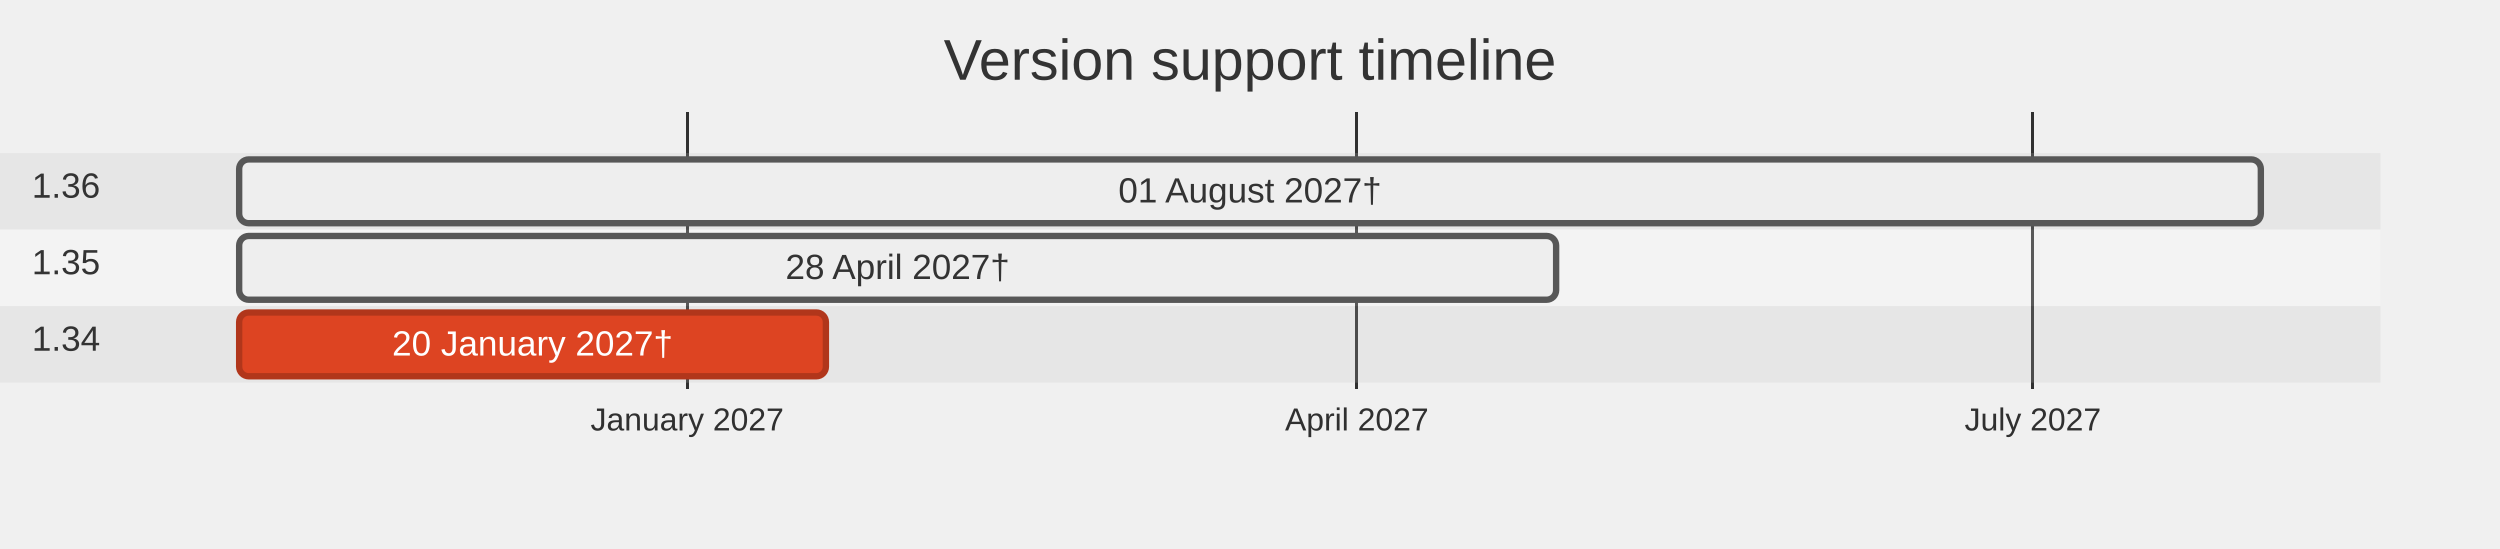
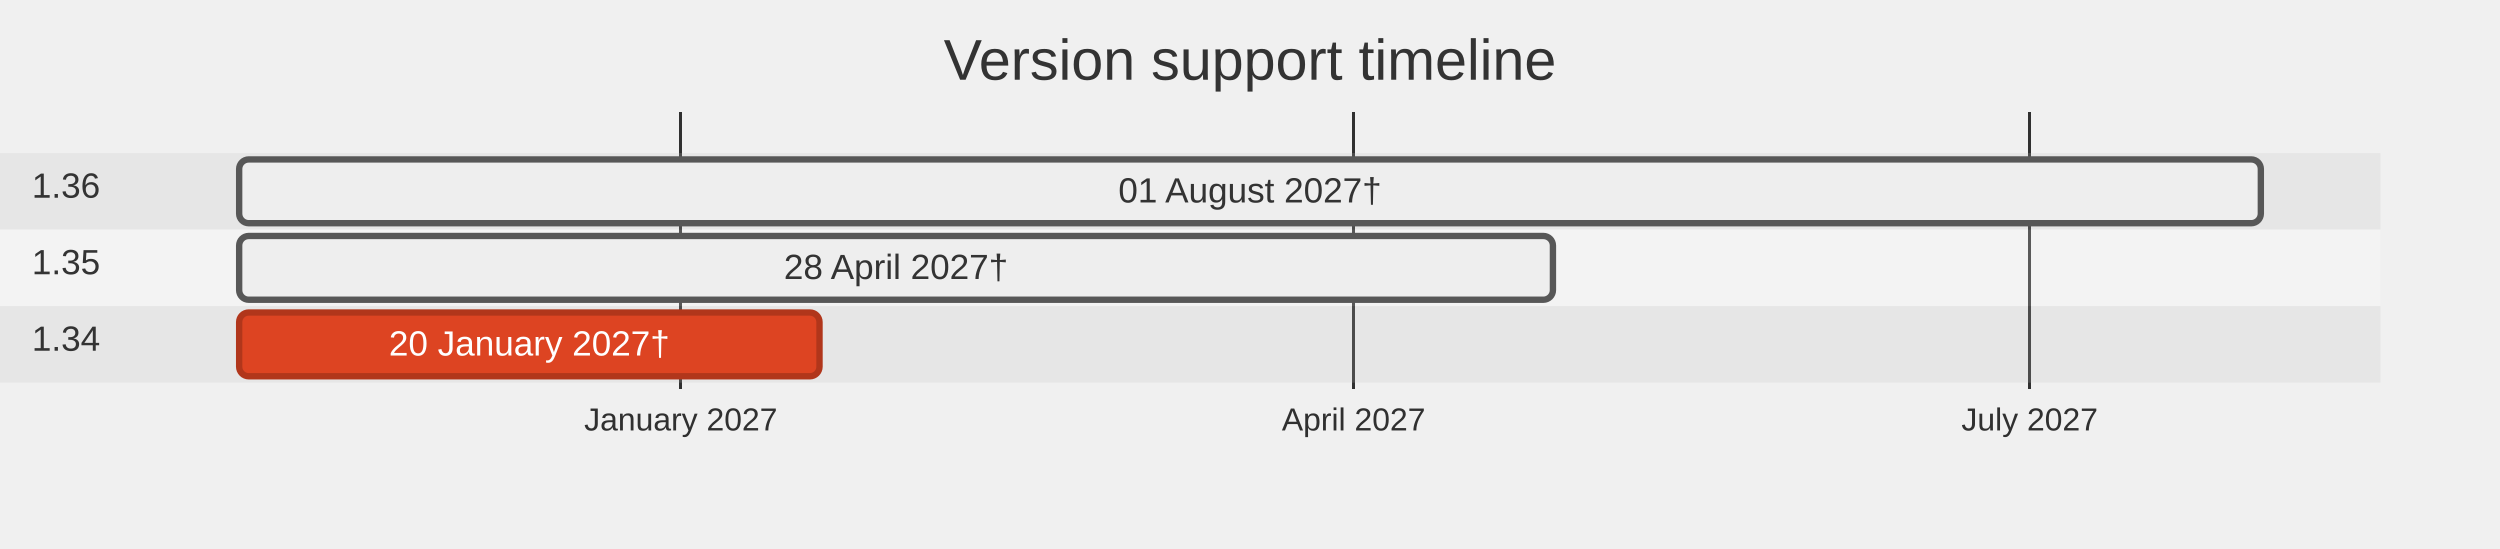
<svg xmlns="http://www.w3.org/2000/svg" id="my-svg" width="100%" viewBox="0 0 784 172" style="max-width: 784px; background-color: white;" role="graphics-document document" aria-roledescription="gantt">
  <style>#my-svg{font-family:"trebuchet ms",verdana,arial,sans-serif;font-size:16px;fill:#000000;}@keyframes edge-animation-frame{from{stroke-dashoffset:0;}}@keyframes dash{to{stroke-dashoffset:0;}}#my-svg .edge-animation-slow{stroke-dasharray:9,5!important;stroke-dashoffset:900;animation:dash 50s linear infinite;stroke-linecap:round;}#my-svg .edge-animation-fast{stroke-dasharray:9,5!important;stroke-dashoffset:900;animation:dash 20s linear infinite;stroke-linecap:round;}#my-svg .error-icon{fill:#552222;}#my-svg .error-text{fill:#552222;stroke:#552222;}#my-svg .edge-thickness-normal{stroke-width:1px;}#my-svg .edge-thickness-thick{stroke-width:3.5px;}#my-svg .edge-pattern-solid{stroke-dasharray:0;}#my-svg .edge-thickness-invisible{stroke-width:0;fill:none;}#my-svg .edge-pattern-dashed{stroke-dasharray:3;}#my-svg .edge-pattern-dotted{stroke-dasharray:2;}#my-svg .marker{fill:#666;stroke:#666;}#my-svg .marker.cross{stroke:#666;}#my-svg svg{font-family:"trebuchet ms",verdana,arial,sans-serif;font-size:16px;}#my-svg p{margin:0;}#my-svg .mermaid-main-font{font-family:"trebuchet ms",verdana,arial,sans-serif;}#my-svg .exclude-range{fill:#eeeeee;}#my-svg .section{stroke:none;opacity:0.2;}#my-svg .section0{fill:hsl(0, 0%, 73.922%);}#my-svg .section2{fill:hsl(0, 0%, 73.922%);}#my-svg .section1,#my-svg .section3{fill:white;opacity:0.2;}#my-svg .sectionTitle0{fill:#333;}#my-svg .sectionTitle1{fill:#333;}#my-svg .sectionTitle2{fill:#333;}#my-svg .sectionTitle3{fill:#333;}#my-svg .sectionTitle{text-anchor:start;font-family:"trebuchet ms",verdana,arial,sans-serif;}#my-svg .grid .tick{stroke:hsl(0, 0%, 90%);opacity:0.8;shape-rendering:crispEdges;}#my-svg .grid .tick text{font-family:"trebuchet ms",verdana,arial,sans-serif;fill:#000000;}#my-svg .grid path{stroke-width:0;}#my-svg .today{fill:none;stroke:#d42;stroke-width:2px;}#my-svg .task{stroke-width:2;}#my-svg .taskText{text-anchor:middle;font-family:"trebuchet ms",verdana,arial,sans-serif;}#my-svg .taskTextOutsideRight{fill:#333;text-anchor:start;font-family:"trebuchet ms",verdana,arial,sans-serif;}#my-svg .taskTextOutsideLeft{fill:#333;text-anchor:end;}#my-svg .task.clickable{cursor:pointer;}#my-svg .taskText.clickable{cursor:pointer;fill:#003163!important;font-weight:bold;}#my-svg .taskTextOutsideLeft.clickable{cursor:pointer;fill:#003163!important;font-weight:bold;}#my-svg .taskTextOutsideRight.clickable{cursor:pointer;fill:#003163!important;font-weight:bold;}#my-svg .taskText0,#my-svg .taskText1,#my-svg .taskText2,#my-svg .taskText3{fill:white;}#my-svg .task0,#my-svg .task1,#my-svg .task2,#my-svg .task3{fill:#707070;stroke:hsl(0, 0%, 33.922%);}#my-svg .taskTextOutside0,#my-svg .taskTextOutside2{fill:#333;}#my-svg .taskTextOutside1,#my-svg .taskTextOutside3{fill:#333;}#my-svg .active0,#my-svg .active1,#my-svg .active2,#my-svg .active3{fill:#eee;stroke:hsl(0, 0%, 33.922%);}#my-svg .activeText0,#my-svg .activeText1,#my-svg .activeText2,#my-svg .activeText3{fill:#333!important;}#my-svg .done0,#my-svg .done1,#my-svg .done2,#my-svg .done3{stroke:#666;fill:#bbb;stroke-width:2;}#my-svg .doneText0,#my-svg .doneText1,#my-svg .doneText2,#my-svg .doneText3{fill:#333!important;}#my-svg .doneText0.taskTextOutsideLeft,#my-svg .doneText0.taskTextOutsideRight,#my-svg .doneText1.taskTextOutsideLeft,#my-svg .doneText1.taskTextOutsideRight,#my-svg .doneText2.taskTextOutsideLeft,#my-svg .doneText2.taskTextOutsideRight,#my-svg .doneText3.taskTextOutsideLeft,#my-svg .doneText3.taskTextOutsideRight{fill:#333!important;}#my-svg .crit0,#my-svg .crit1,#my-svg .crit2,#my-svg .crit3{stroke:hsl(10.909, 73.333%, 40%);fill:#d42;stroke-width:2;}#my-svg .activeCrit0,#my-svg .activeCrit1,#my-svg .activeCrit2,#my-svg .activeCrit3{stroke:hsl(10.909, 73.333%, 40%);fill:#eee;stroke-width:2;}#my-svg .doneCrit0,#my-svg .doneCrit1,#my-svg .doneCrit2,#my-svg .doneCrit3{stroke:hsl(10.909, 73.333%, 40%);fill:#bbb;stroke-width:2;cursor:pointer;shape-rendering:crispEdges;}#my-svg .milestone{transform:rotate(45deg) scale(0.8,0.8);}#my-svg .milestoneText{font-style:italic;}#my-svg .doneCritText0,#my-svg .doneCritText1,#my-svg .doneCritText2,#my-svg .doneCritText3{fill:#333!important;}#my-svg .doneCritText0.taskTextOutsideLeft,#my-svg .doneCritText0.taskTextOutsideRight,#my-svg .doneCritText1.taskTextOutsideLeft,#my-svg .doneCritText1.taskTextOutsideRight,#my-svg .doneCritText2.taskTextOutsideLeft,#my-svg .doneCritText2.taskTextOutsideRight,#my-svg .doneCritText3.taskTextOutsideLeft,#my-svg .doneCritText3.taskTextOutsideRight{fill:#333!important;}#my-svg .vert{stroke:#d42;}#my-svg .vertText{font-size:15px;text-anchor:middle;fill:#d42!important;}#my-svg .activeCritText0,#my-svg .activeCritText1,#my-svg .activeCritText2,#my-svg .activeCritText3{fill:#333!important;}#my-svg .titleText{text-anchor:middle;font-size:18px;fill:#333;font-family:"trebuchet ms",verdana,arial,sans-serif;}#my-svg .node .neo-node{stroke:#999;}#my-svg [data-look="neo"].node rect,#my-svg [data-look="neo"].cluster rect,#my-svg [data-look="neo"].node polygon{stroke:url(#my-svg-gradient);filter:drop-shadow( 1px 2px 2px rgba(185,185,185,1));}#my-svg [data-look="neo"].swimlane.cluster rect{filter:none;}#my-svg [data-look="neo"].node path{stroke:url(#my-svg-gradient);stroke-width:1px;}#my-svg [data-look="neo"].node .outer-path{filter:drop-shadow( 1px 2px 2px rgba(185,185,185,1));}#my-svg [data-look="neo"].node .neo-line path{stroke:#999;filter:none;}#my-svg [data-look="neo"].node circle{stroke:url(#my-svg-gradient);filter:drop-shadow( 1px 2px 2px rgba(185,185,185,1));}#my-svg [data-look="neo"].node circle .state-start{fill:#000000;}#my-svg [data-look="neo"].icon-shape .icon{fill:url(#my-svg-gradient);filter:drop-shadow( 1px 2px 2px rgba(185,185,185,1));}#my-svg [data-look="neo"].icon-shape .icon-neo path{stroke:url(#my-svg-gradient);filter:drop-shadow( 1px 2px 2px rgba(185,185,185,1));}#my-svg :root{--mermaid-font-family:"trebuchet ms",verdana,arial,sans-serif;}</style>
  <g />
  <g class="grid" transform="translate(75, 122)" fill="none" font-size="10" font-family="sans-serif" text-anchor="middle">
    <path class="domain" stroke="currentColor" d="M0.5,-87V0.5H634.5V-87" />
-     <g class="tick" opacity="1" transform="translate(140.5,0)">
+     <g class="tick" opacity="1" transform="translate(138.5,0)">
      <line stroke="currentColor" y2="-87" />
      <text fill="#000" y="3" dy="1em" stroke="none" font-size="10" style="text-anchor: middle;"> January 2027</text>
    </g>
-     <g class="tick" opacity="1" transform="translate(350.5,0)">
+     <g class="tick" opacity="1" transform="translate(349.5,0)">
      <line stroke="currentColor" y2="-87" />
      <text fill="#000" y="3" dy="1em" stroke="none" font-size="10" style="text-anchor: middle;"> April 2027</text>
    </g>
-     <g class="tick" opacity="1" transform="translate(562.5,0)">
+     <g class="tick" opacity="1" transform="translate(561.5,0)">
      <line stroke="currentColor" y2="-87" />
      <text fill="#000" y="3" dy="1em" stroke="none" font-size="10" style="text-anchor: middle;"> July 2027</text>
    </g>
  </g>
  <g>
    <rect x="0" y="48" width="746.5" height="24" class="section section0" />
    <rect x="0" y="72" width="746.5" height="24" class="section section1" />
    <rect x="0" y="96" width="746.5" height="24" class="section section2" />
  </g>
  <g>
    <rect id="my-svg-task1" rx="3" ry="3" x="75" y="50" width="634" height="20" transform-origin="392px 60px" class="task active0" />
-     <rect id="my-svg-task2" rx="3" ry="3" x="75" y="74" width="413" height="20" transform-origin="281.5px 84px" class="task active1" />
-     <rect id="my-svg-task3" rx="3" ry="3" x="75" y="98" width="184" height="20" transform-origin="167px 108px" class="task crit2" />
+     <rect id="my-svg-task2" rx="3" ry="3" x="75" y="74" width="412" height="20" transform-origin="281px 84px" class="task active1" />
+     <rect id="my-svg-task3" rx="3" ry="3" x="75" y="98" width="182" height="20" transform-origin="166px 108px" class="task crit2" />
    <text id="my-svg-task1-text" font-size="11" x="392" y="63.5" class="taskText taskText0 activeText0 width-93.47900390625">01 August 2027†     </text>
-     <text id="my-svg-task2-text" font-size="11" x="281.5" y="87.5" class="taskText taskText1 activeText1 width-80.12646484375">28 April 2027†      </text>
-     <text id="my-svg-task3-text" font-size="11" x="167" y="111.5" class="taskText taskText2  critText2 width-96.685546875">20 January 2027†    </text>
+     <text id="my-svg-task2-text" font-size="11" x="281" y="87.5" class="taskText taskText1 activeText1 width-80.12646484375">28 April 2027†      </text>
+     <text id="my-svg-task3-text" font-size="11" x="166" y="111.5" class="taskText taskText2  critText2 width-96.685546875">20 January 2027†    </text>
  </g>
  <g>
    <text dy="0em" x="10" y="62" font-size="11" class="sectionTitle sectionTitle0">
      <tspan alignment-baseline="central" x="10">1.36</tspan>
    </text>
    <text dy="0em" x="10" y="86" font-size="11" class="sectionTitle sectionTitle1">
      <tspan alignment-baseline="central" x="10">1.35</tspan>
    </text>
    <text dy="0em" x="10" y="110" font-size="11" class="sectionTitle sectionTitle2">
      <tspan alignment-baseline="central" x="10">1.34</tspan>
    </text>
  </g>
  <text x="392" y="25" class="titleText">Version support timeline</text>
</svg>
